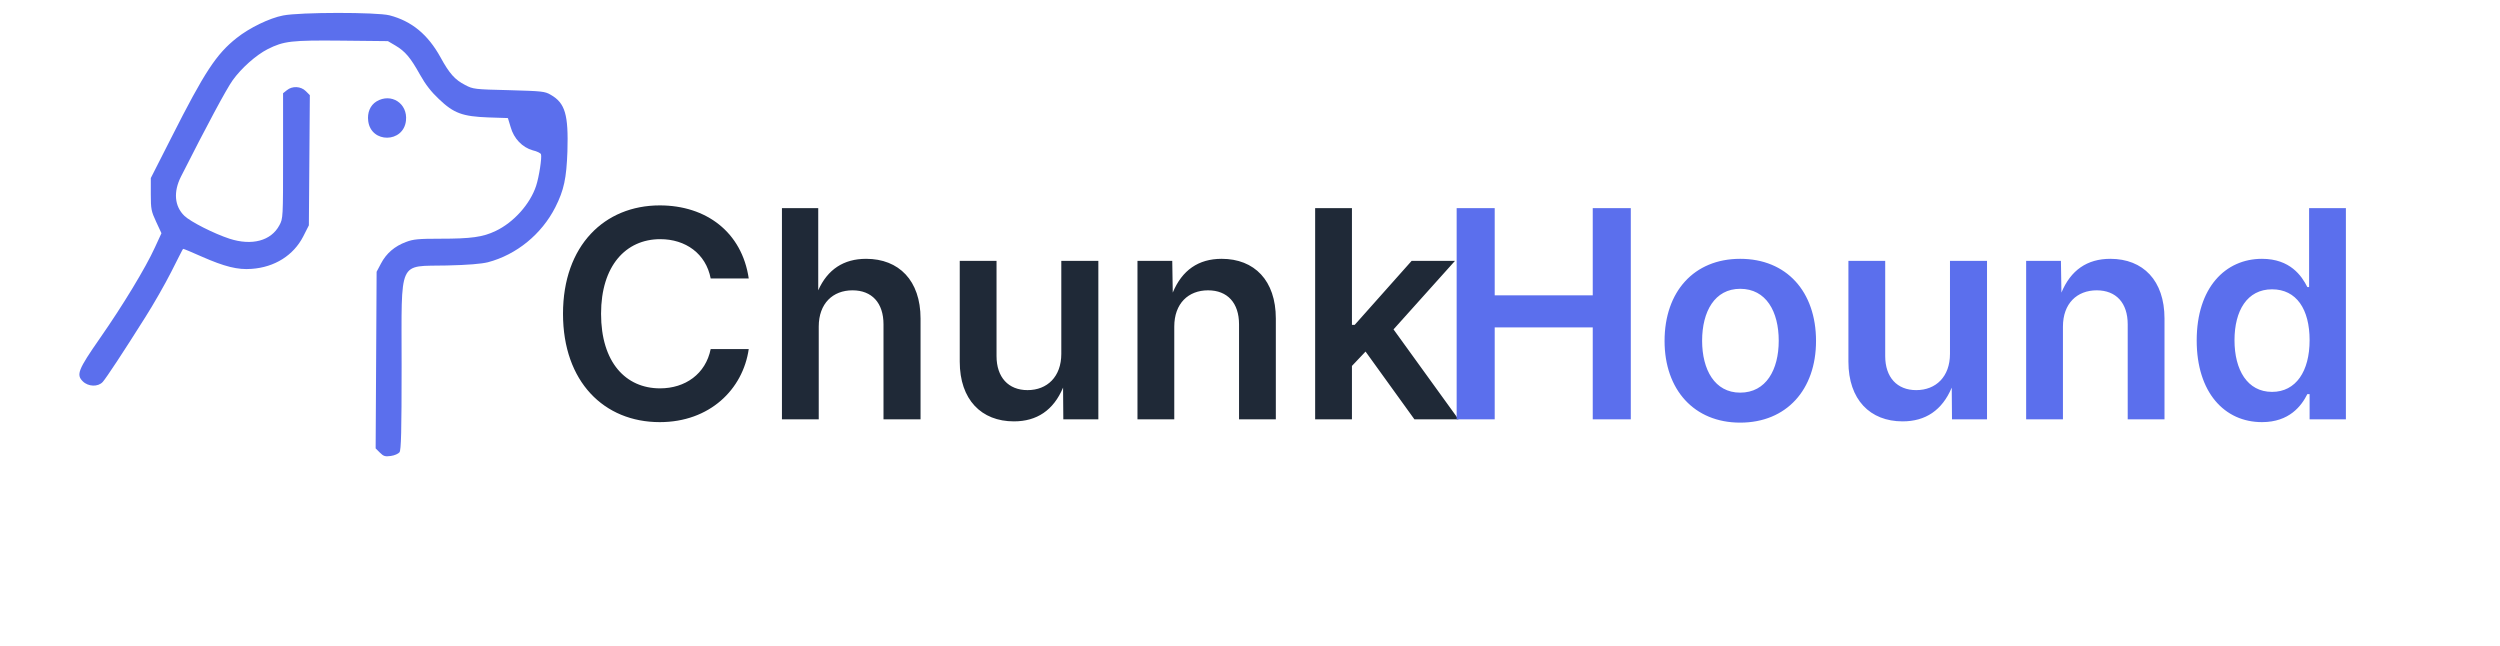
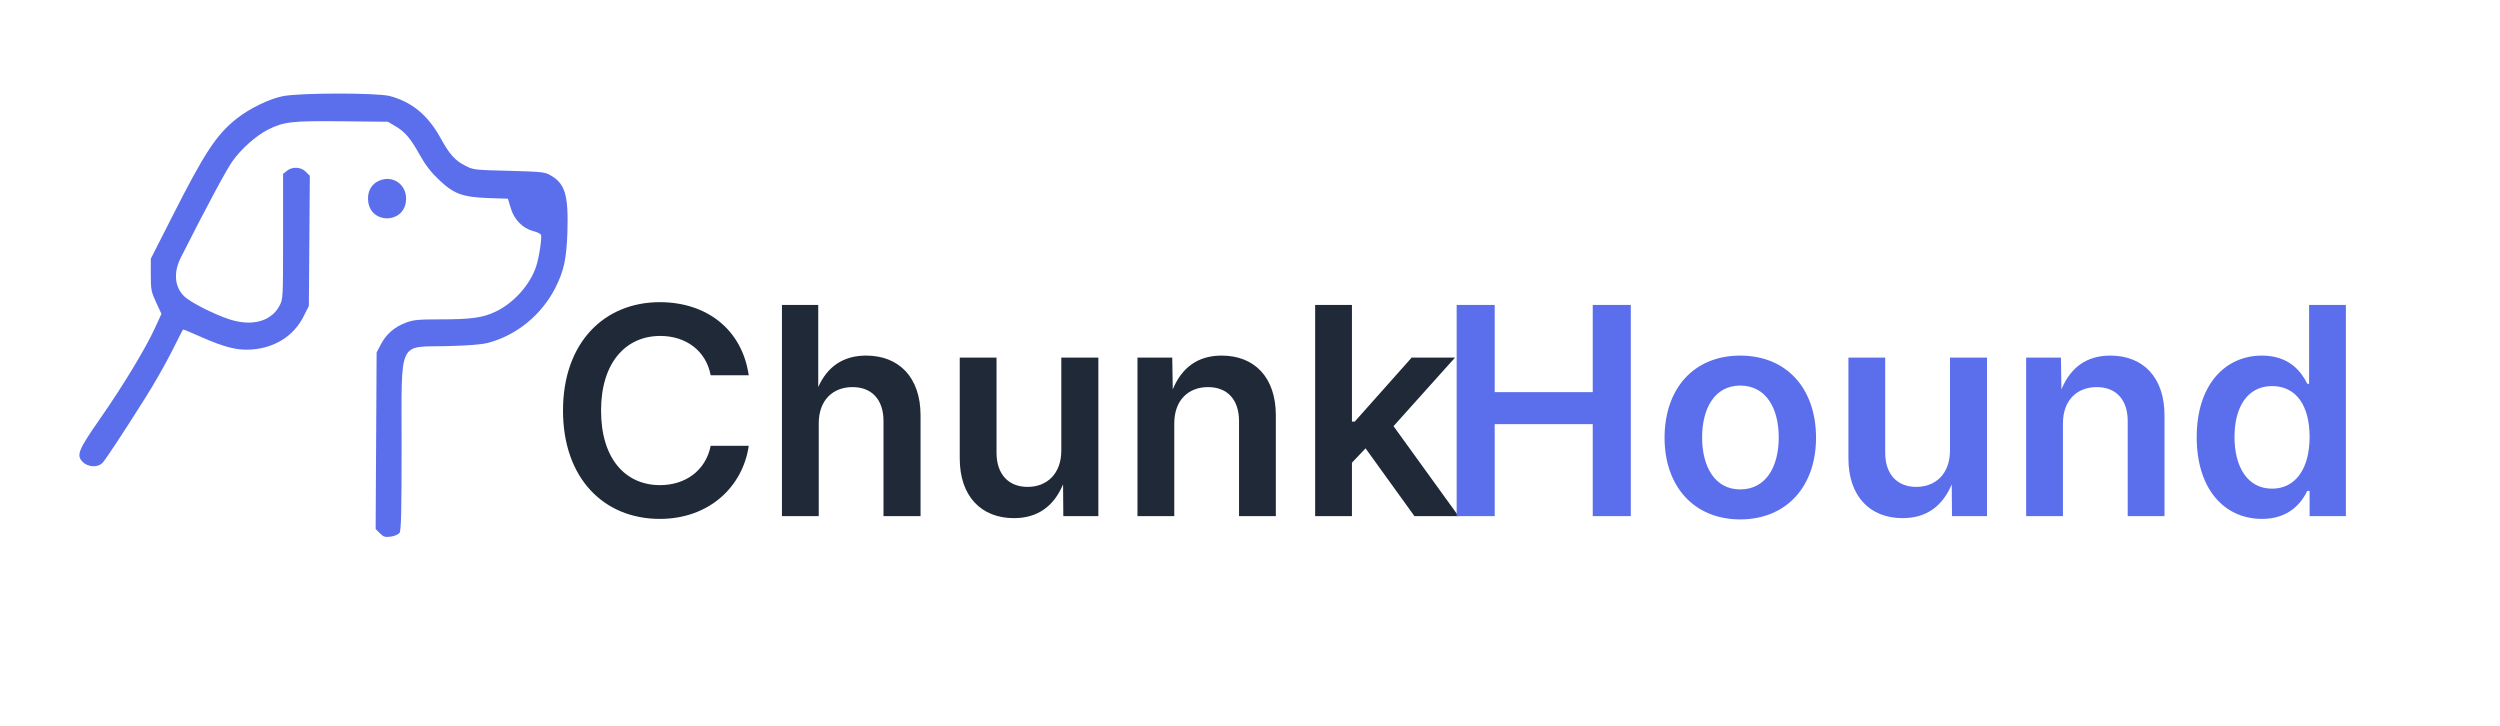
- <svg xmlns="http://www.w3.org/2000/svg" viewBox="0 0 155 40">
-   <g transform="translate(0, 37) scale(0.01, -0.01)" fill="#5B6FED">
+ <svg xmlns="http://www.w3.org/2000/svg" viewBox="0 0 155 45">
+   <g transform="translate(0, 42) scale(0.01, -0.01)" fill="#5B6FED">
    <path d="M1755 3604 c-84 -16 -209 -77 -287 -139 -127 -100 -200 -212 -404     -615 l-129 -254 0 -101 c0 -92 3 -105 33 -170 l33 -71 -41 -89 c-57 -125 -198     -358 -341 -563 -135 -194 -147 -225 -106 -266 34 -34 95 -36 124 -4 22 25 126     182 265 403 49 77 121 203 160 280 39 77 71 141 73 142 1 2 53 -20 116 -48     141 -62 223 -83 309 -76 143 10 260 84 320 201 l35 69 3 403 3 404 -25 25     c-31 31 -84 33 -117 6 l-24 -19 0 -389 c0 -384 0 -388 -23 -430 -51 -96 -170     -128 -309 -83 -95 31 -242 105 -280 142 -61 59 -69 148 -21 243 160 316 282     544 321 598 54 75 144 155 216 192 101 51 149 56 460 53 l286 -3 46 -27 c61     -36 94 -75 153 -181 34 -61 70 -107 117 -151 92 -88 146 -108 306 -114 l122     -4 17 -56 c20 -72 73 -126 137 -144 26 -6 48 -17 51 -24 7 -18 -12 -142 -30     -196 -37 -113 -139 -227 -251 -280 -79 -38 -151 -48 -345 -48 -132 0 -166 -3     -210 -20 -71 -26 -123 -71 -156 -134 l-27 -51 -3 -548 -3 -547 26 -26 c23 -23     33 -26 68 -21 23 3 47 14 54 23 10 14 13 130 13 538 0 669 -25 613 280 620     133 3 214 10 255 20 178 47 333 174 418 341 54 107 69 180 75 346 7 228 -14     300 -103 351 -37 22 -54 23 -260 29 -212 5 -222 6 -271 32 -63 32 -98 71 -153     172 -78 141 -178 224 -316 260 -79 20 -555 20 -660 -1z" />
    <path d="M2334 3071 c-39 -24 -58 -70 -51 -122 18 -139 219 -136 234 3 12 107     -92 174 -183 119z" />
  </g>
  <g font-family="'Inter', system-ui, -apple-system, sans-serif" font-weight="600">
-     <text x="34" y="26" font-size="18" fill="#1F2937">Chunk</text>
-     <text x="89" y="26" font-size="18" fill="#5B6FED">Hound</text>
+     <text x="34" y="32" font-size="18" fill="#1F2937">Chunk</text>
+     <text x="89" y="32" font-size="18" fill="#5B6FED">Hound</text>
  </g>
</svg>
